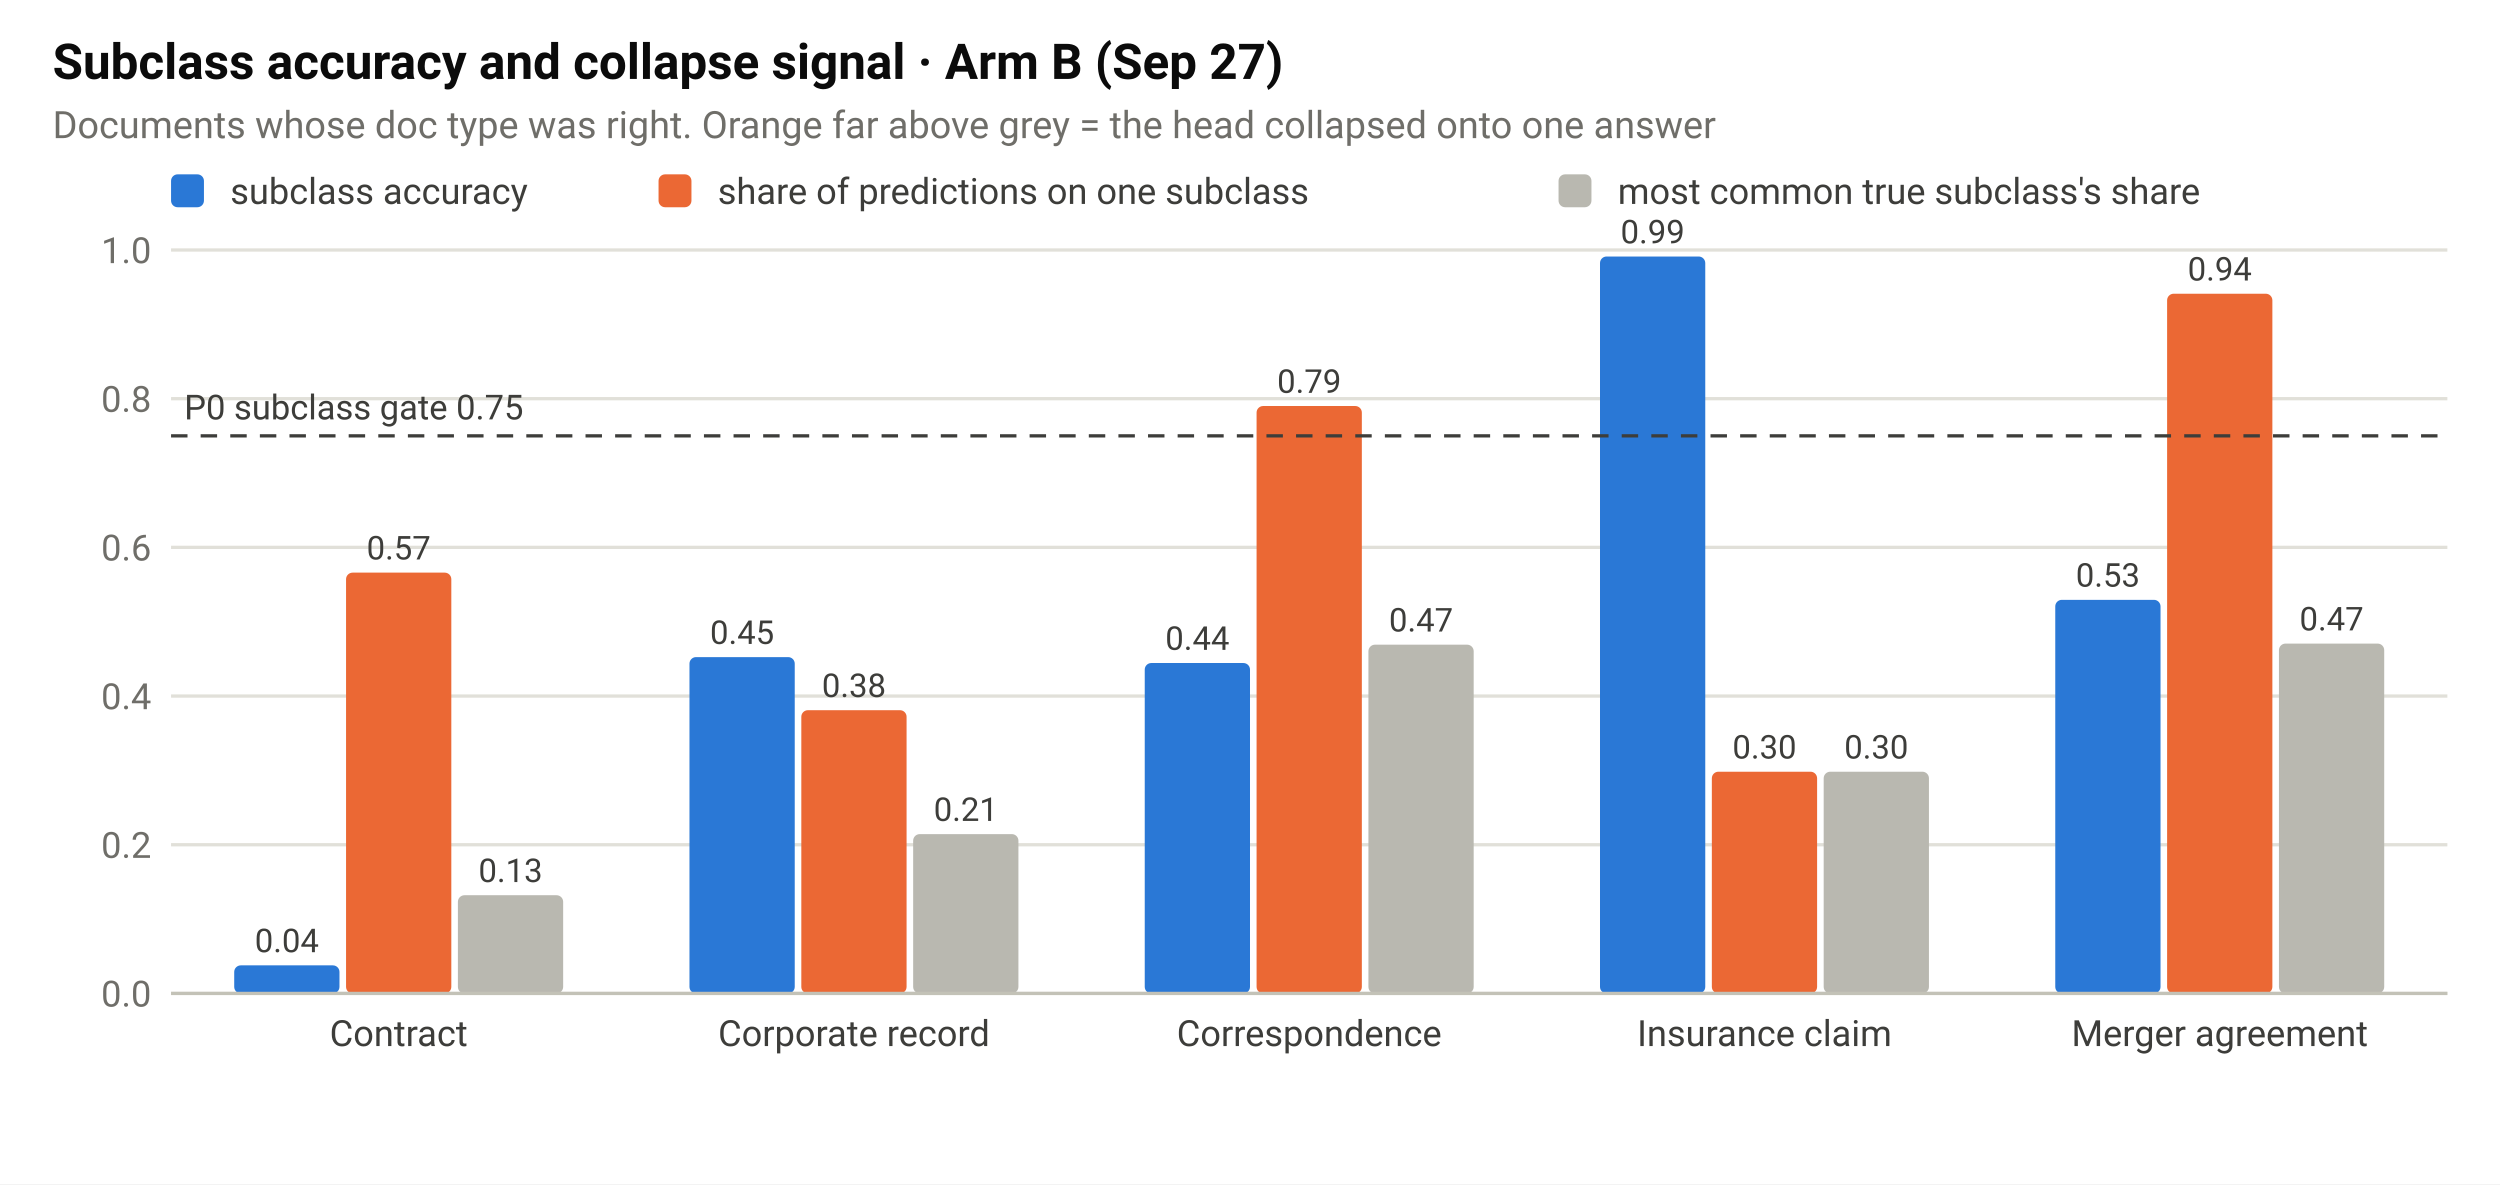
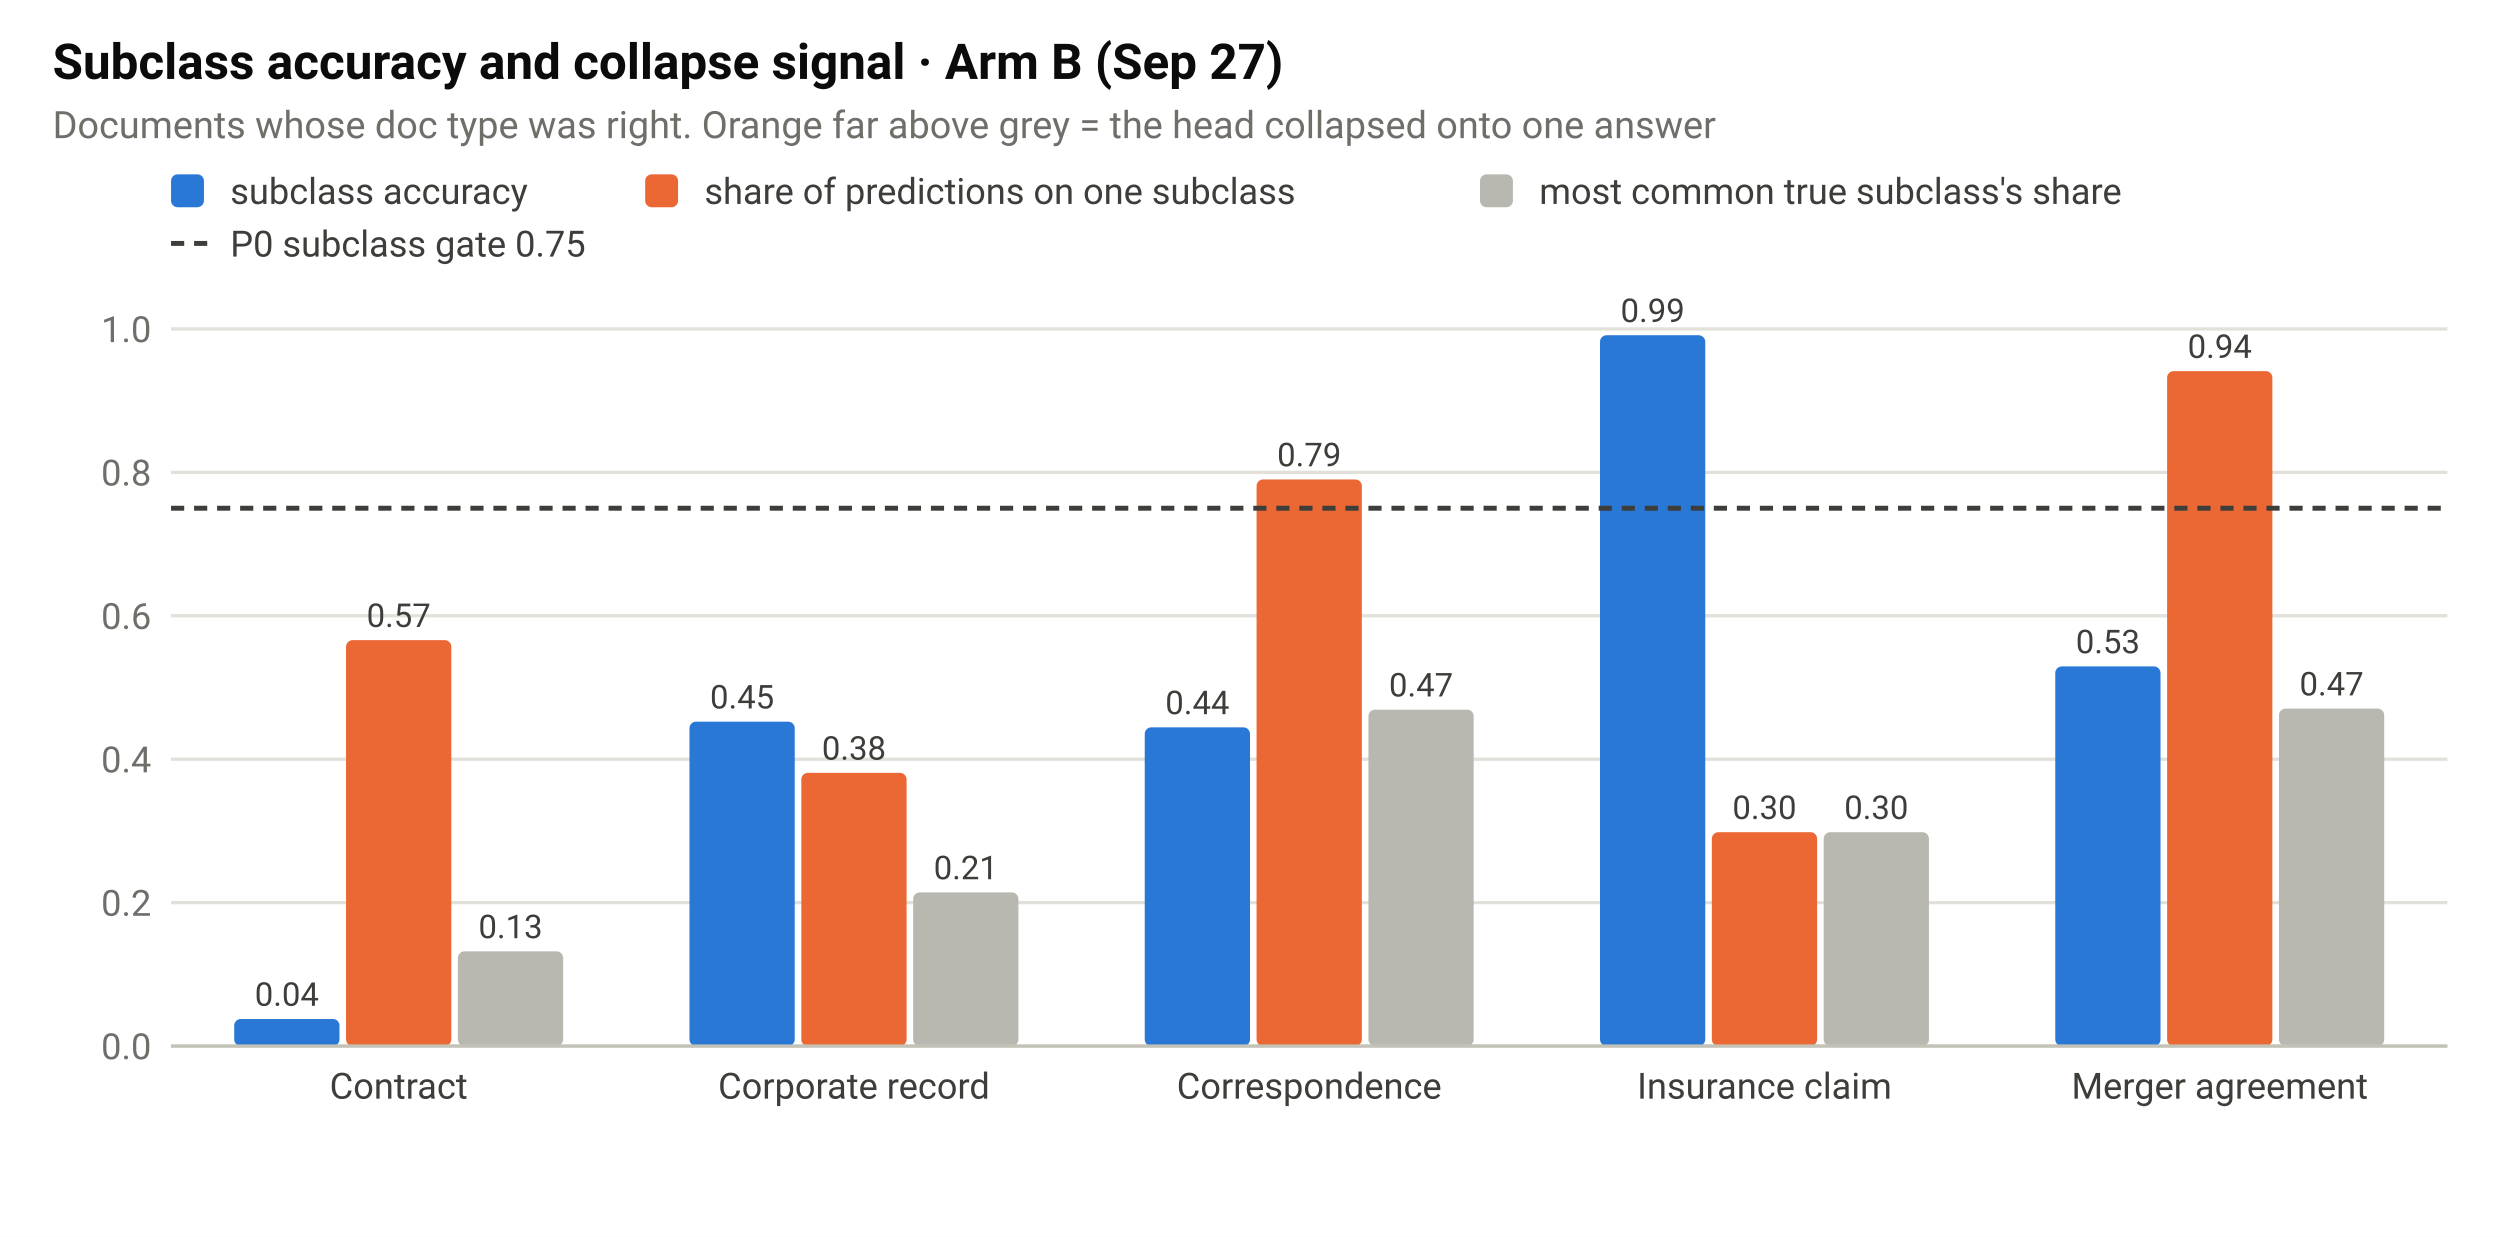
- <svg xmlns="http://www.w3.org/2000/svg" width="760" height="360" viewBox="0 0 760 360" font-family="system-ui,-apple-system,'Segoe UI',Roboto,sans-serif" role="img">
-   <rect width="760" height="360" fill="#ffffff" />
+ <svg xmlns="http://www.w3.org/2000/svg" width="760" height="376" viewBox="0 0 760 376" font-family="system-ui,-apple-system,'Segoe UI',Roboto,sans-serif" role="img">
+   <rect width="760" height="376" fill="#ffffff" />
  <text x="16" y="24" font-size="15" font-weight="600" fill="#0b0b0b">Subclass accuracy and collapse signal · Arm B (Sep 27)</text>
  <text x="16" y="42" font-size="11.5" fill="#6f6e69">Documents whose doc type was right. Orange far above grey = the head collapsed onto one answer</text>
-   <line x1="52" x2="744" y1="302" y2="302" stroke="#e1e0d9" />
-   <text x="46" y="306" font-size="11" fill="#6f6e69" text-anchor="end">0.0</text>
-   <line x1="52" x2="744" y1="256.8" y2="256.8" stroke="#e1e0d9" />
-   <text x="46" y="260.8" font-size="11" fill="#6f6e69" text-anchor="end">0.2</text>
-   <line x1="52" x2="744" y1="211.6" y2="211.6" stroke="#e1e0d9" />
-   <text x="46" y="215.6" font-size="11" fill="#6f6e69" text-anchor="end">0.4</text>
-   <line x1="52" x2="744" y1="166.4" y2="166.4" stroke="#e1e0d9" />
-   <text x="46" y="170.4" font-size="11" fill="#6f6e69" text-anchor="end">0.6</text>
-   <line x1="52" x2="744" y1="121.2" y2="121.2" stroke="#e1e0d9" />
-   <text x="46" y="125.2" font-size="11" fill="#6f6e69" text-anchor="end">0.8</text>
-   <line x1="52" x2="744" y1="76" y2="76" stroke="#e1e0d9" />
-   <text x="46" y="80" font-size="11" fill="#6f6e69" text-anchor="end">1.0</text>
+   <line x1="52" x2="744" y1="318" y2="318" stroke="#e1e0d9" />
+   <text x="46" y="322" font-size="11" fill="#6f6e69" text-anchor="end">0.0</text>
+   <line x1="52" x2="744" y1="274.4" y2="274.4" stroke="#e1e0d9" />
+   <text x="46" y="278.4" font-size="11" fill="#6f6e69" text-anchor="end">0.2</text>
+   <line x1="52" x2="744" y1="230.8" y2="230.8" stroke="#e1e0d9" />
+   <text x="46" y="234.8" font-size="11" fill="#6f6e69" text-anchor="end">0.4</text>
+   <line x1="52" x2="744" y1="187.2" y2="187.2" stroke="#e1e0d9" />
+   <text x="46" y="191.2" font-size="11" fill="#6f6e69" text-anchor="end">0.6</text>
+   <line x1="52" x2="744" y1="143.6" y2="143.6" stroke="#e1e0d9" />
+   <text x="46" y="147.6" font-size="11" fill="#6f6e69" text-anchor="end">0.8</text>
+   <line x1="52" x2="744" y1="100" y2="100" stroke="#e1e0d9" />
+   <text x="46" y="104" font-size="11" fill="#6f6e69" text-anchor="end">1.0</text>
  <rect x="52" y="53" width="10" height="10" rx="2" fill="#2a78d6" />
  <text x="70" y="62" font-size="11" fill="#3d3d3a" text-anchor="start">subclass accuracy</text>
-   <rect x="200.2" y="53" width="10" height="10" rx="2" fill="#eb6834" />
-   <text x="218.2" y="62" font-size="11" fill="#3d3d3a" text-anchor="start">share of predictions on one subclass</text>
-   <rect x="473.8" y="53" width="10" height="10" rx="2" fill="#b9b8b0" />
-   <text x="491.8" y="62" font-size="11" fill="#3d3d3a" text-anchor="start">most common true subclass's share</text>
-   <rect x="71.2" y="293.47" width="32" height="8.53" fill="#2a78d6" rx="2" />
-   <text x="87.2" y="289.47" font-size="10" fill="#3d3d3a" text-anchor="middle">0.04</text>
-   <rect x="105.2" y="174.08" width="32" height="127.92" fill="#eb6834" rx="2" />
-   <text x="121.2" y="170.08" font-size="10" fill="#3d3d3a" text-anchor="middle">0.57</text>
-   <rect x="139.2" y="272.15" width="32" height="29.85" fill="#b9b8b0" rx="2" />
-   <text x="155.2" y="268.15" font-size="10" fill="#3d3d3a" text-anchor="middle">0.13</text>
-   <text x="121.2" y="318" font-size="11" fill="#3d3d3a" text-anchor="middle">Contract</text>
-   <rect x="209.6" y="199.76" width="32" height="102.24" fill="#2a78d6" rx="2" />
-   <text x="225.6" y="195.76" font-size="10" fill="#3d3d3a" text-anchor="middle">0.45</text>
-   <rect x="243.6" y="215.9" width="32" height="86.1" fill="#eb6834" rx="2" />
-   <text x="259.6" y="211.9" font-size="10" fill="#3d3d3a" text-anchor="middle">0.38</text>
-   <rect x="277.6" y="253.57" width="32" height="48.43" fill="#b9b8b0" rx="2" />
-   <text x="293.6" y="249.57" font-size="10" fill="#3d3d3a" text-anchor="middle">0.21</text>
-   <text x="259.6" y="318" font-size="11" fill="#3d3d3a" text-anchor="middle">Corporate record</text>
-   <rect x="348" y="201.56" width="32" height="100.44" fill="#2a78d6" rx="2" />
-   <text x="364" y="197.56" font-size="10" fill="#3d3d3a" text-anchor="middle">0.44</text>
-   <rect x="382" y="123.43" width="32" height="178.57" fill="#eb6834" rx="2" />
-   <text x="398" y="119.43" font-size="10" fill="#3d3d3a" text-anchor="middle">0.79</text>
-   <rect x="416" y="195.98" width="32" height="106.02" fill="#b9b8b0" rx="2" />
-   <text x="432" y="191.98" font-size="10" fill="#3d3d3a" text-anchor="middle">0.47</text>
-   <text x="398" y="318" font-size="11" fill="#3d3d3a" text-anchor="middle">Correspondence</text>
-   <rect x="486.4" y="77.98" width="32" height="224.02" fill="#2a78d6" rx="2" />
-   <text x="502.4" y="73.98" font-size="10" fill="#3d3d3a" text-anchor="middle">0.99</text>
-   <rect x="520.4" y="234.6" width="32" height="67.4" fill="#eb6834" rx="2" />
-   <text x="536.4" y="230.6" font-size="10" fill="#3d3d3a" text-anchor="middle">0.30</text>
-   <rect x="554.4" y="234.6" width="32" height="67.4" fill="#b9b8b0" rx="2" />
-   <text x="570.4" y="230.6" font-size="10" fill="#3d3d3a" text-anchor="middle">0.30</text>
-   <text x="536.4" y="318" font-size="11" fill="#3d3d3a" text-anchor="middle">Insurance claim</text>
-   <rect x="624.8" y="182.35" width="32" height="119.65" fill="#2a78d6" rx="2" />
-   <text x="640.8" y="178.35" font-size="10" fill="#3d3d3a" text-anchor="middle">0.53</text>
-   <rect x="658.8" y="89.29" width="32" height="212.71" fill="#eb6834" rx="2" />
-   <text x="674.8" y="85.29" font-size="10" fill="#3d3d3a" text-anchor="middle">0.94</text>
-   <rect x="692.8" y="195.65" width="32" height="106.35" fill="#b9b8b0" rx="2" />
-   <text x="708.8" y="191.65" font-size="10" fill="#3d3d3a" text-anchor="middle">0.47</text>
-   <text x="674.8" y="318" font-size="11" fill="#3d3d3a" text-anchor="middle">Merger agreement</text>
-   <line x1="52" x2="744" y1="302" y2="302" stroke="#c3c2b7" />
-   <line x1="52" x2="744" y1="132.5" y2="132.5" stroke="#3d3d3a" stroke-dasharray="5 4" />
-   <text x="56" y="127.5" font-size="10.5" fill="#3d3d3a" text-anchor="start">P0 subclass gate 0.75</text>
+   <rect x="196.13" y="53" width="10" height="10" rx="2" fill="#eb6834" />
+   <text x="214.13" y="62" font-size="11" fill="#3d3d3a" text-anchor="start">share of predictions on one subclass</text>
+   <rect x="449.93" y="53" width="10" height="10" rx="2" fill="#b9b8b0" />
+   <text x="467.93" y="62" font-size="11" fill="#3d3d3a" text-anchor="start">most common true subclass's share</text>
+   <line x1="52" x2="66" y1="74" y2="74" stroke="#3d3d3a" stroke-width="1.5" stroke-dasharray="4 3" />
+   <text x="70" y="78" font-size="11" fill="#3d3d3a" text-anchor="start">P0 subclass gate 0.75</text>
+   <rect x="71.2" y="309.77" width="32" height="8.23" fill="#2a78d6" rx="2" />
+   <text x="87.2" y="305.77" font-size="10" fill="#3d3d3a" text-anchor="middle">0.04</text>
+   <rect x="105.2" y="194.6" width="32" height="123.4" fill="#eb6834" rx="2" />
+   <text x="121.2" y="190.6" font-size="10" fill="#3d3d3a" text-anchor="middle">0.57</text>
+   <rect x="139.2" y="289.21" width="32" height="28.79" fill="#b9b8b0" rx="2" />
+   <text x="155.2" y="285.21" font-size="10" fill="#3d3d3a" text-anchor="middle">0.13</text>
+   <text x="121.2" y="334" font-size="11" fill="#3d3d3a" text-anchor="middle">Contract</text>
+   <rect x="209.6" y="219.38" width="32" height="98.62" fill="#2a78d6" rx="2" />
+   <text x="225.6" y="215.38" font-size="10" fill="#3d3d3a" text-anchor="middle">0.45</text>
+   <rect x="243.6" y="234.95" width="32" height="83.05" fill="#eb6834" rx="2" />
+   <text x="259.6" y="230.95" font-size="10" fill="#3d3d3a" text-anchor="middle">0.38</text>
+   <rect x="277.6" y="271.29" width="32" height="46.71" fill="#b9b8b0" rx="2" />
+   <text x="293.6" y="267.29" font-size="10" fill="#3d3d3a" text-anchor="middle">0.21</text>
+   <text x="259.6" y="334" font-size="11" fill="#3d3d3a" text-anchor="middle">Corporate record</text>
+   <rect x="348" y="221.11" width="32" height="96.89" fill="#2a78d6" rx="2" />
+   <text x="364" y="217.11" font-size="10" fill="#3d3d3a" text-anchor="middle">0.44</text>
+   <rect x="382" y="145.75" width="32" height="172.25" fill="#eb6834" rx="2" />
+   <text x="398" y="141.75" font-size="10" fill="#3d3d3a" text-anchor="middle">0.79</text>
+   <rect x="416" y="215.73" width="32" height="102.27" fill="#b9b8b0" rx="2" />
+   <text x="432" y="211.73" font-size="10" fill="#3d3d3a" text-anchor="middle">0.47</text>
+   <text x="398" y="334" font-size="11" fill="#3d3d3a" text-anchor="middle">Correspondence</text>
+   <rect x="486.4" y="101.91" width="32" height="216.09" fill="#2a78d6" rx="2" />
+   <text x="502.4" y="97.91" font-size="10" fill="#3d3d3a" text-anchor="middle">0.99</text>
+   <rect x="520.4" y="252.98" width="32" height="65.02" fill="#eb6834" rx="2" />
+   <text x="536.4" y="248.98" font-size="10" fill="#3d3d3a" text-anchor="middle">0.30</text>
+   <rect x="554.4" y="252.98" width="32" height="65.02" fill="#b9b8b0" rx="2" />
+   <text x="570.4" y="248.98" font-size="10" fill="#3d3d3a" text-anchor="middle">0.30</text>
+   <text x="536.4" y="334" font-size="11" fill="#3d3d3a" text-anchor="middle">Insurance claim</text>
+   <rect x="624.8" y="202.59" width="32" height="115.41" fill="#2a78d6" rx="2" />
+   <text x="640.8" y="198.59" font-size="10" fill="#3d3d3a" text-anchor="middle">0.53</text>
+   <rect x="658.8" y="112.82" width="32" height="205.18" fill="#eb6834" rx="2" />
+   <text x="674.8" y="108.82" font-size="10" fill="#3d3d3a" text-anchor="middle">0.94</text>
+   <rect x="692.8" y="215.41" width="32" height="102.59" fill="#b9b8b0" rx="2" />
+   <text x="708.8" y="211.41" font-size="10" fill="#3d3d3a" text-anchor="middle">0.47</text>
+   <text x="674.8" y="334" font-size="11" fill="#3d3d3a" text-anchor="middle">Merger agreement</text>
+   <line x1="52" x2="744" y1="318" y2="318" stroke="#c3c2b7" />
+   <line x1="52" x2="744" y1="154.5" y2="154.5" stroke="#3d3d3a" stroke-width="1.5" stroke-dasharray="4 3" />
</svg>
